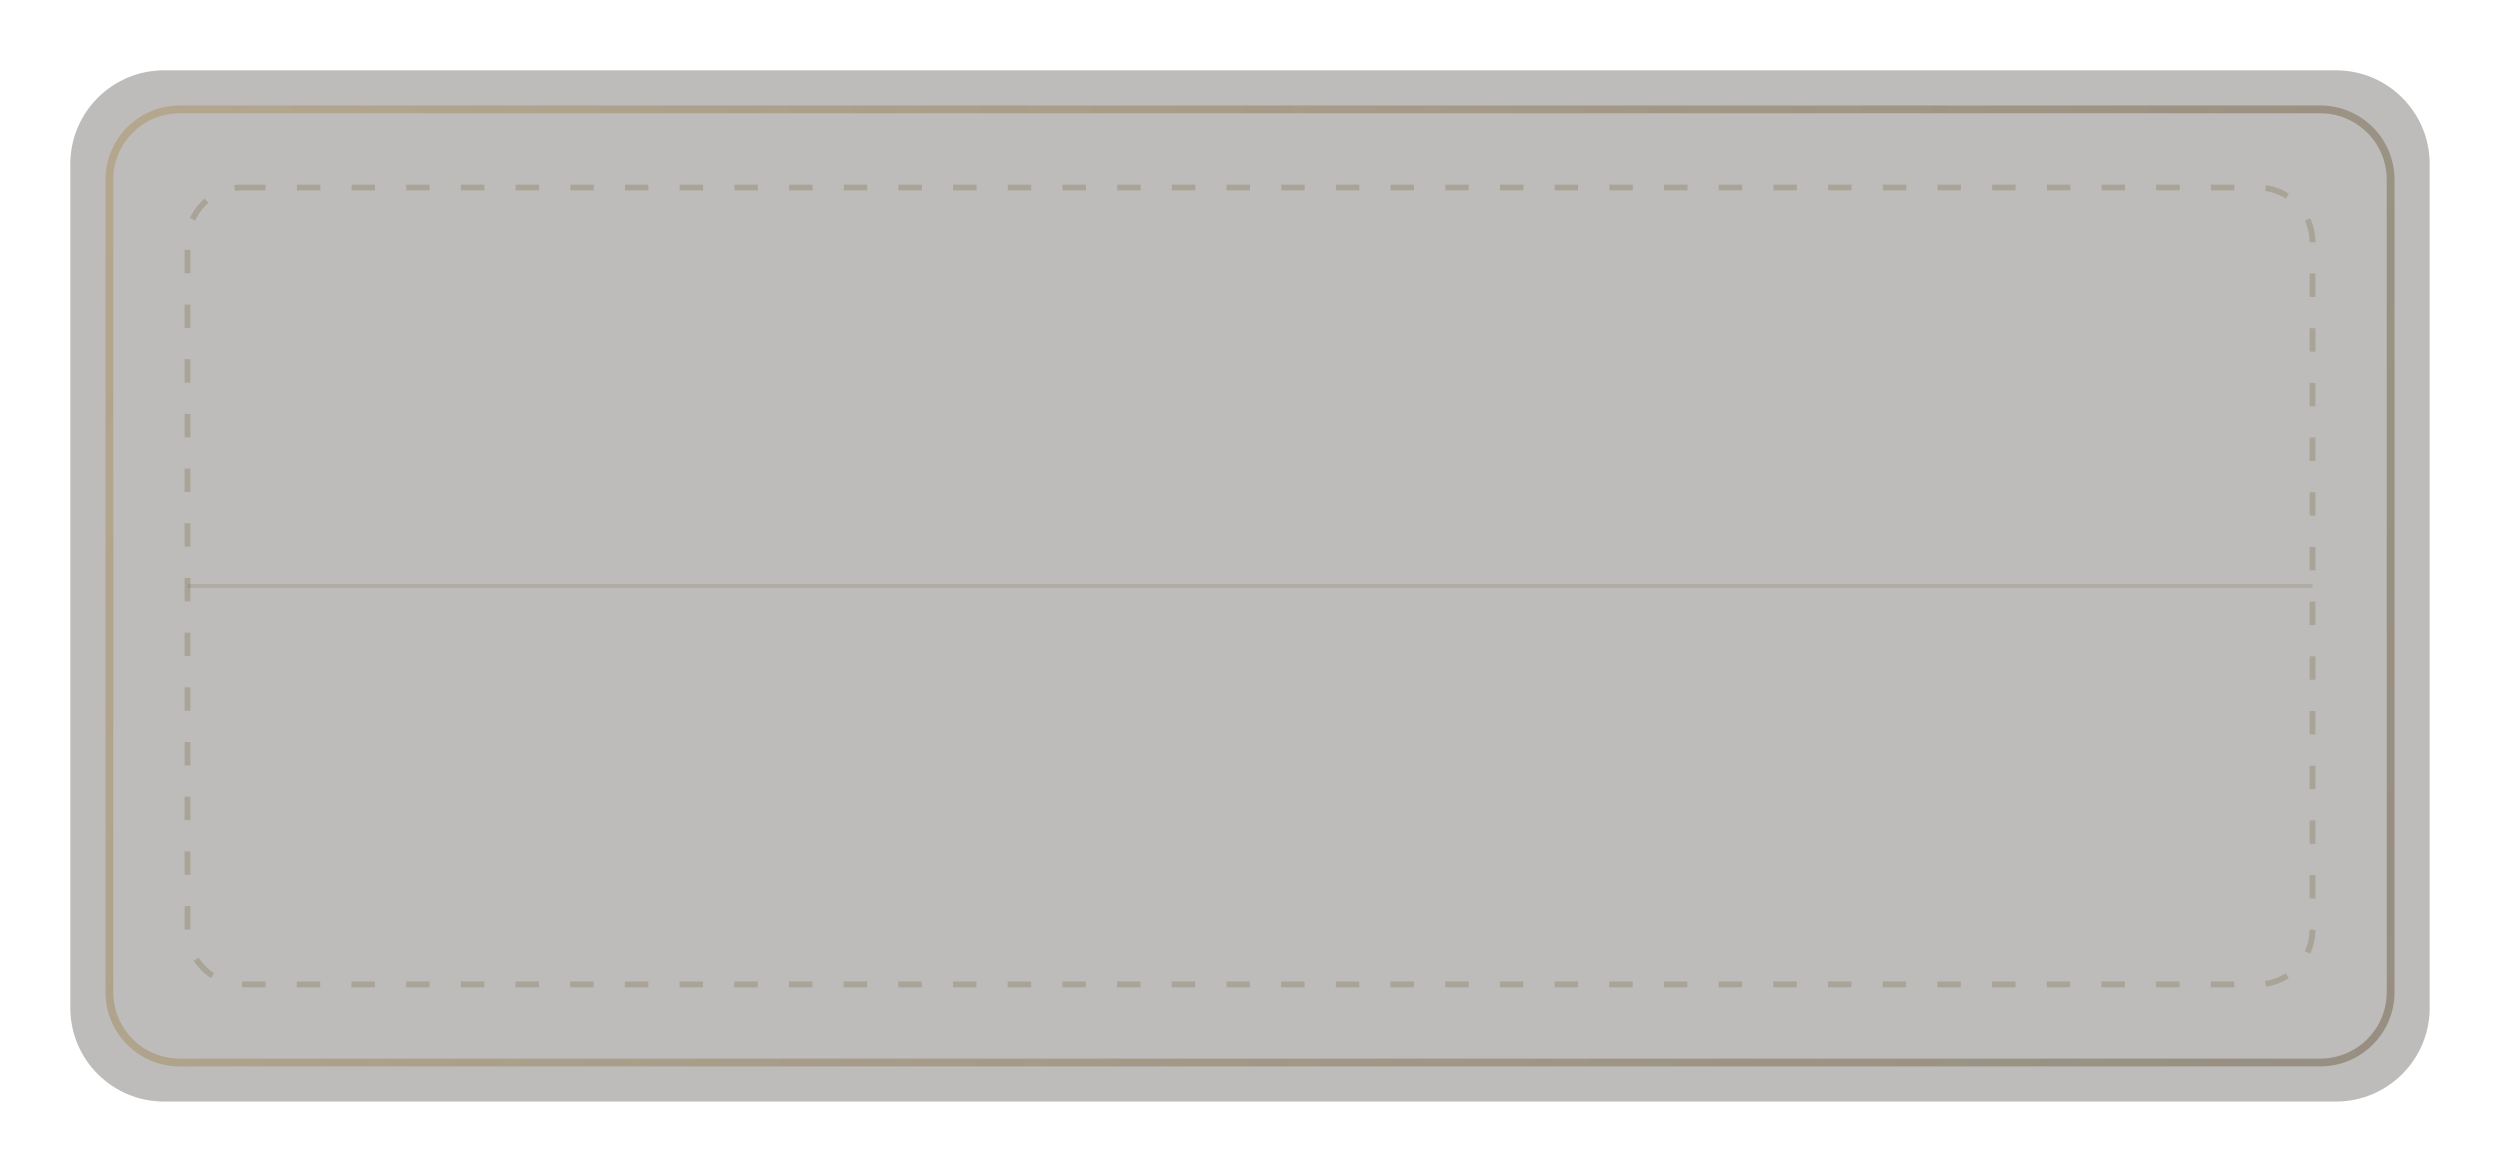
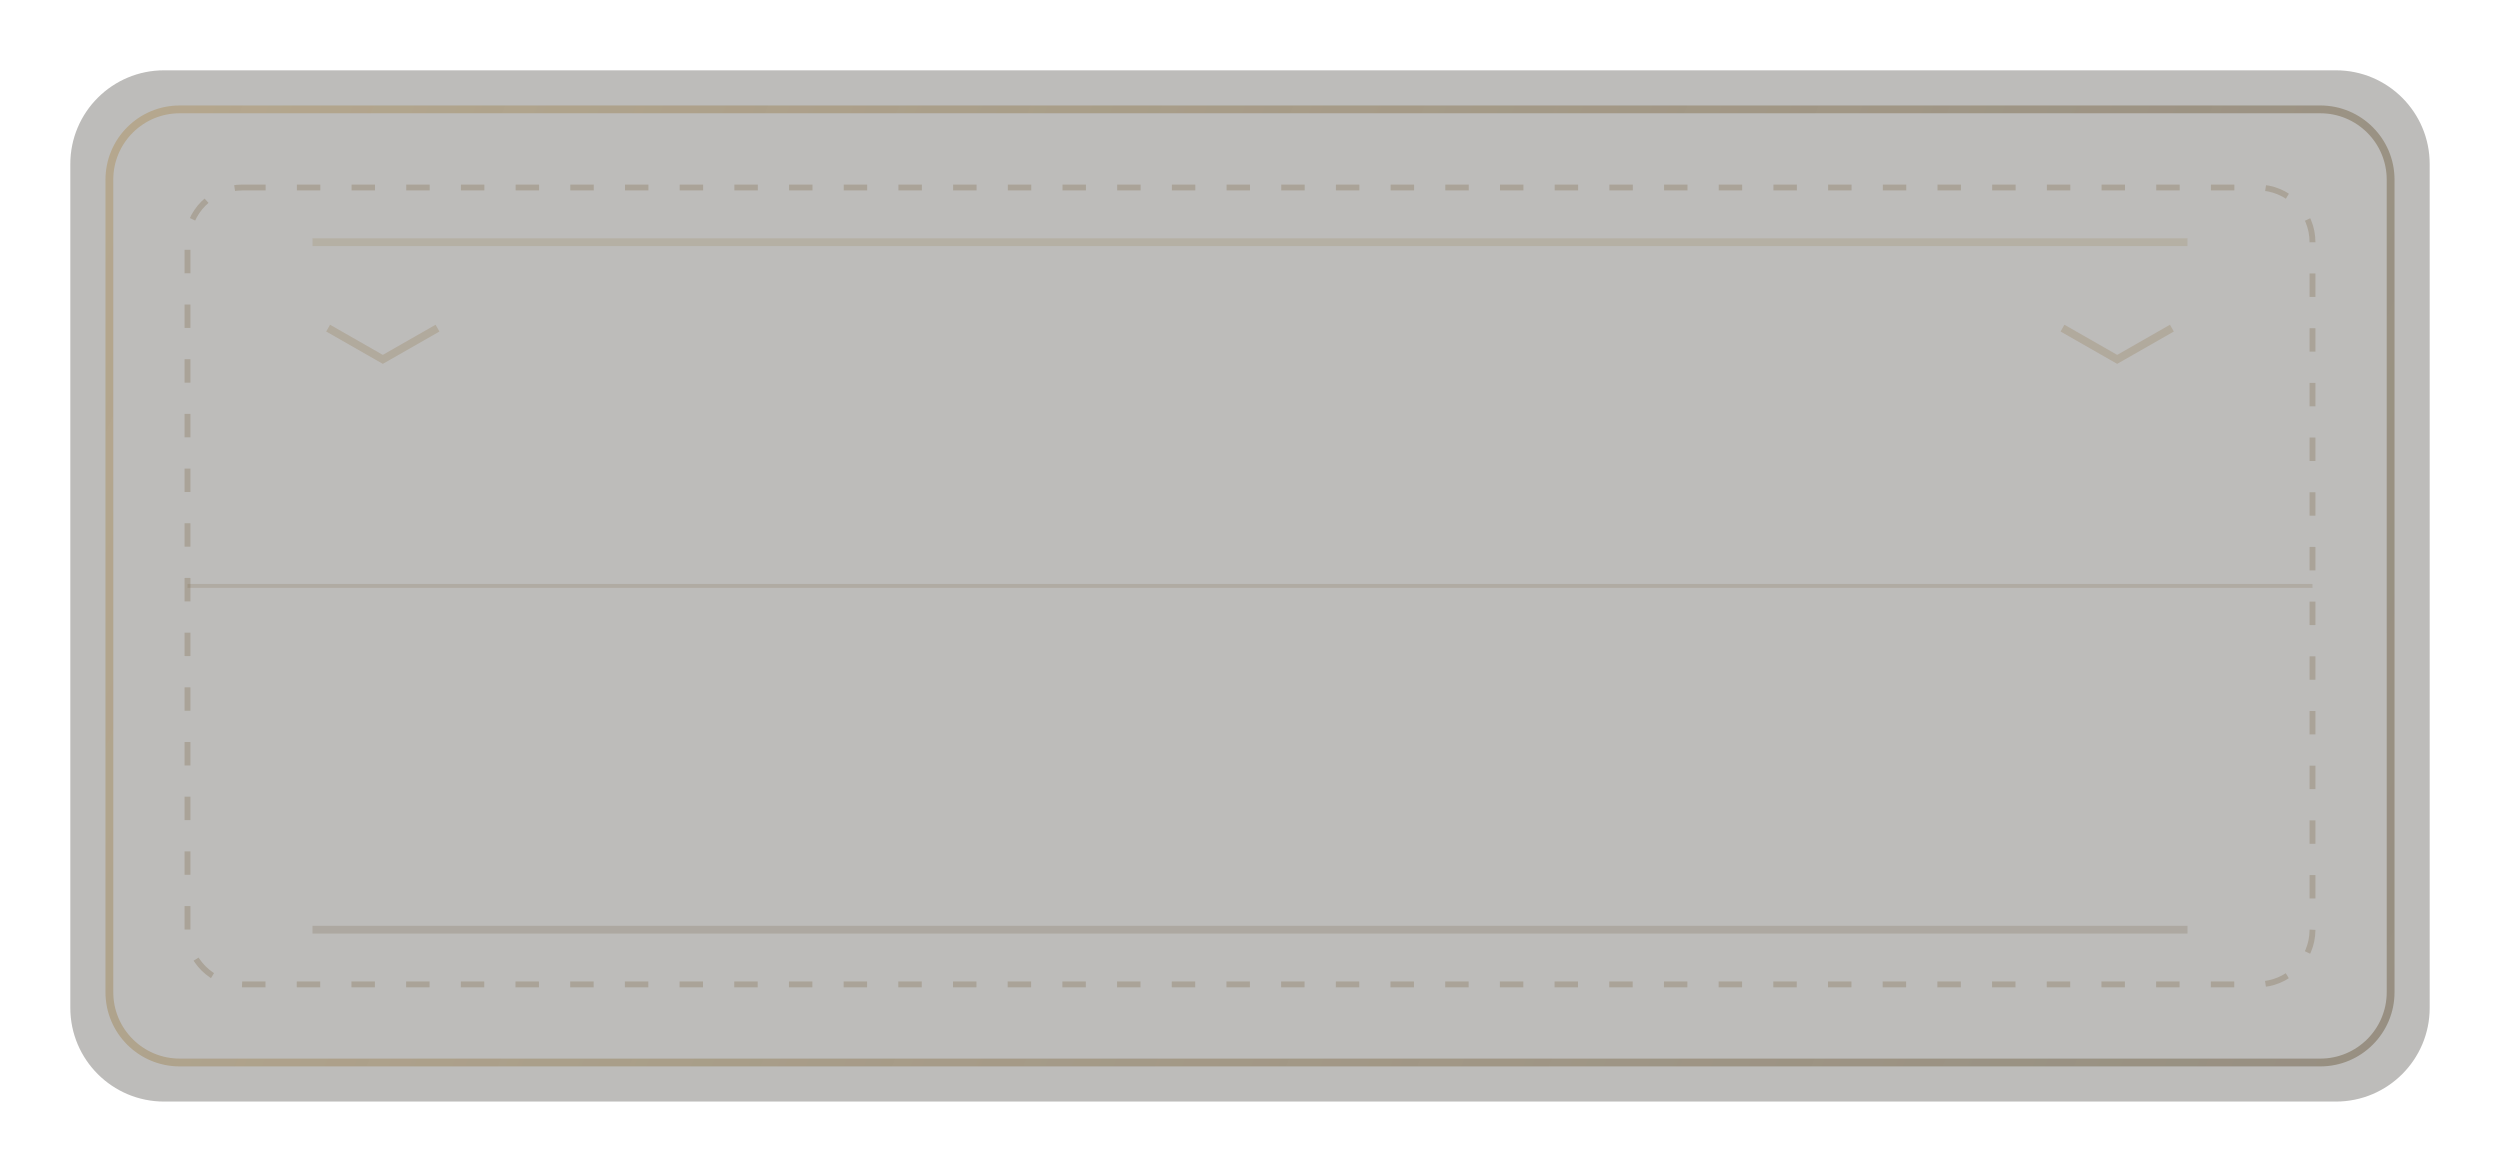
<svg xmlns="http://www.w3.org/2000/svg" width="640" height="300" viewBox="0 0 640 300" fill="none">
  <rect x="18" y="18" width="604" height="264" rx="24" fill="rgba(35,30,24,0.3)" />
  <rect x="28" y="28" width="584" height="244" rx="18" stroke="url(#rim)" stroke-width="2" />
  <rect x="48" y="48" width="544" height="204" rx="14" stroke="rgba(125,104,70,0.3)" stroke-width="1.5" stroke-dasharray="6 8" />
  <path d="M48 150H592" stroke="rgba(120,99,64,0.18)" stroke-width="1" />
+   <path d="M80 62H560" stroke="rgba(156,132,90,0.22)" stroke-width="2" />
+   <path d="M80 238H560" stroke="rgba(110,91,60,0.2)" stroke-width="2" />
+   <path d="M84 84L98 92L112 84" stroke="rgba(148,123,82,0.28)" stroke-width="2" />
+   <path d="M556 84L542 92L528 84" stroke="rgba(148,123,82,0.28)" stroke-width="2" />
  <defs>
    <linearGradient id="rim" x1="28" y1="28" x2="612" y2="272" gradientUnits="userSpaceOnUse">
      <stop stop-color="rgba(173,147,99,0.5)" />
      <stop offset="1" stop-color="rgba(98,81,52,0.42)" />
    </linearGradient>
  </defs>
</svg>
